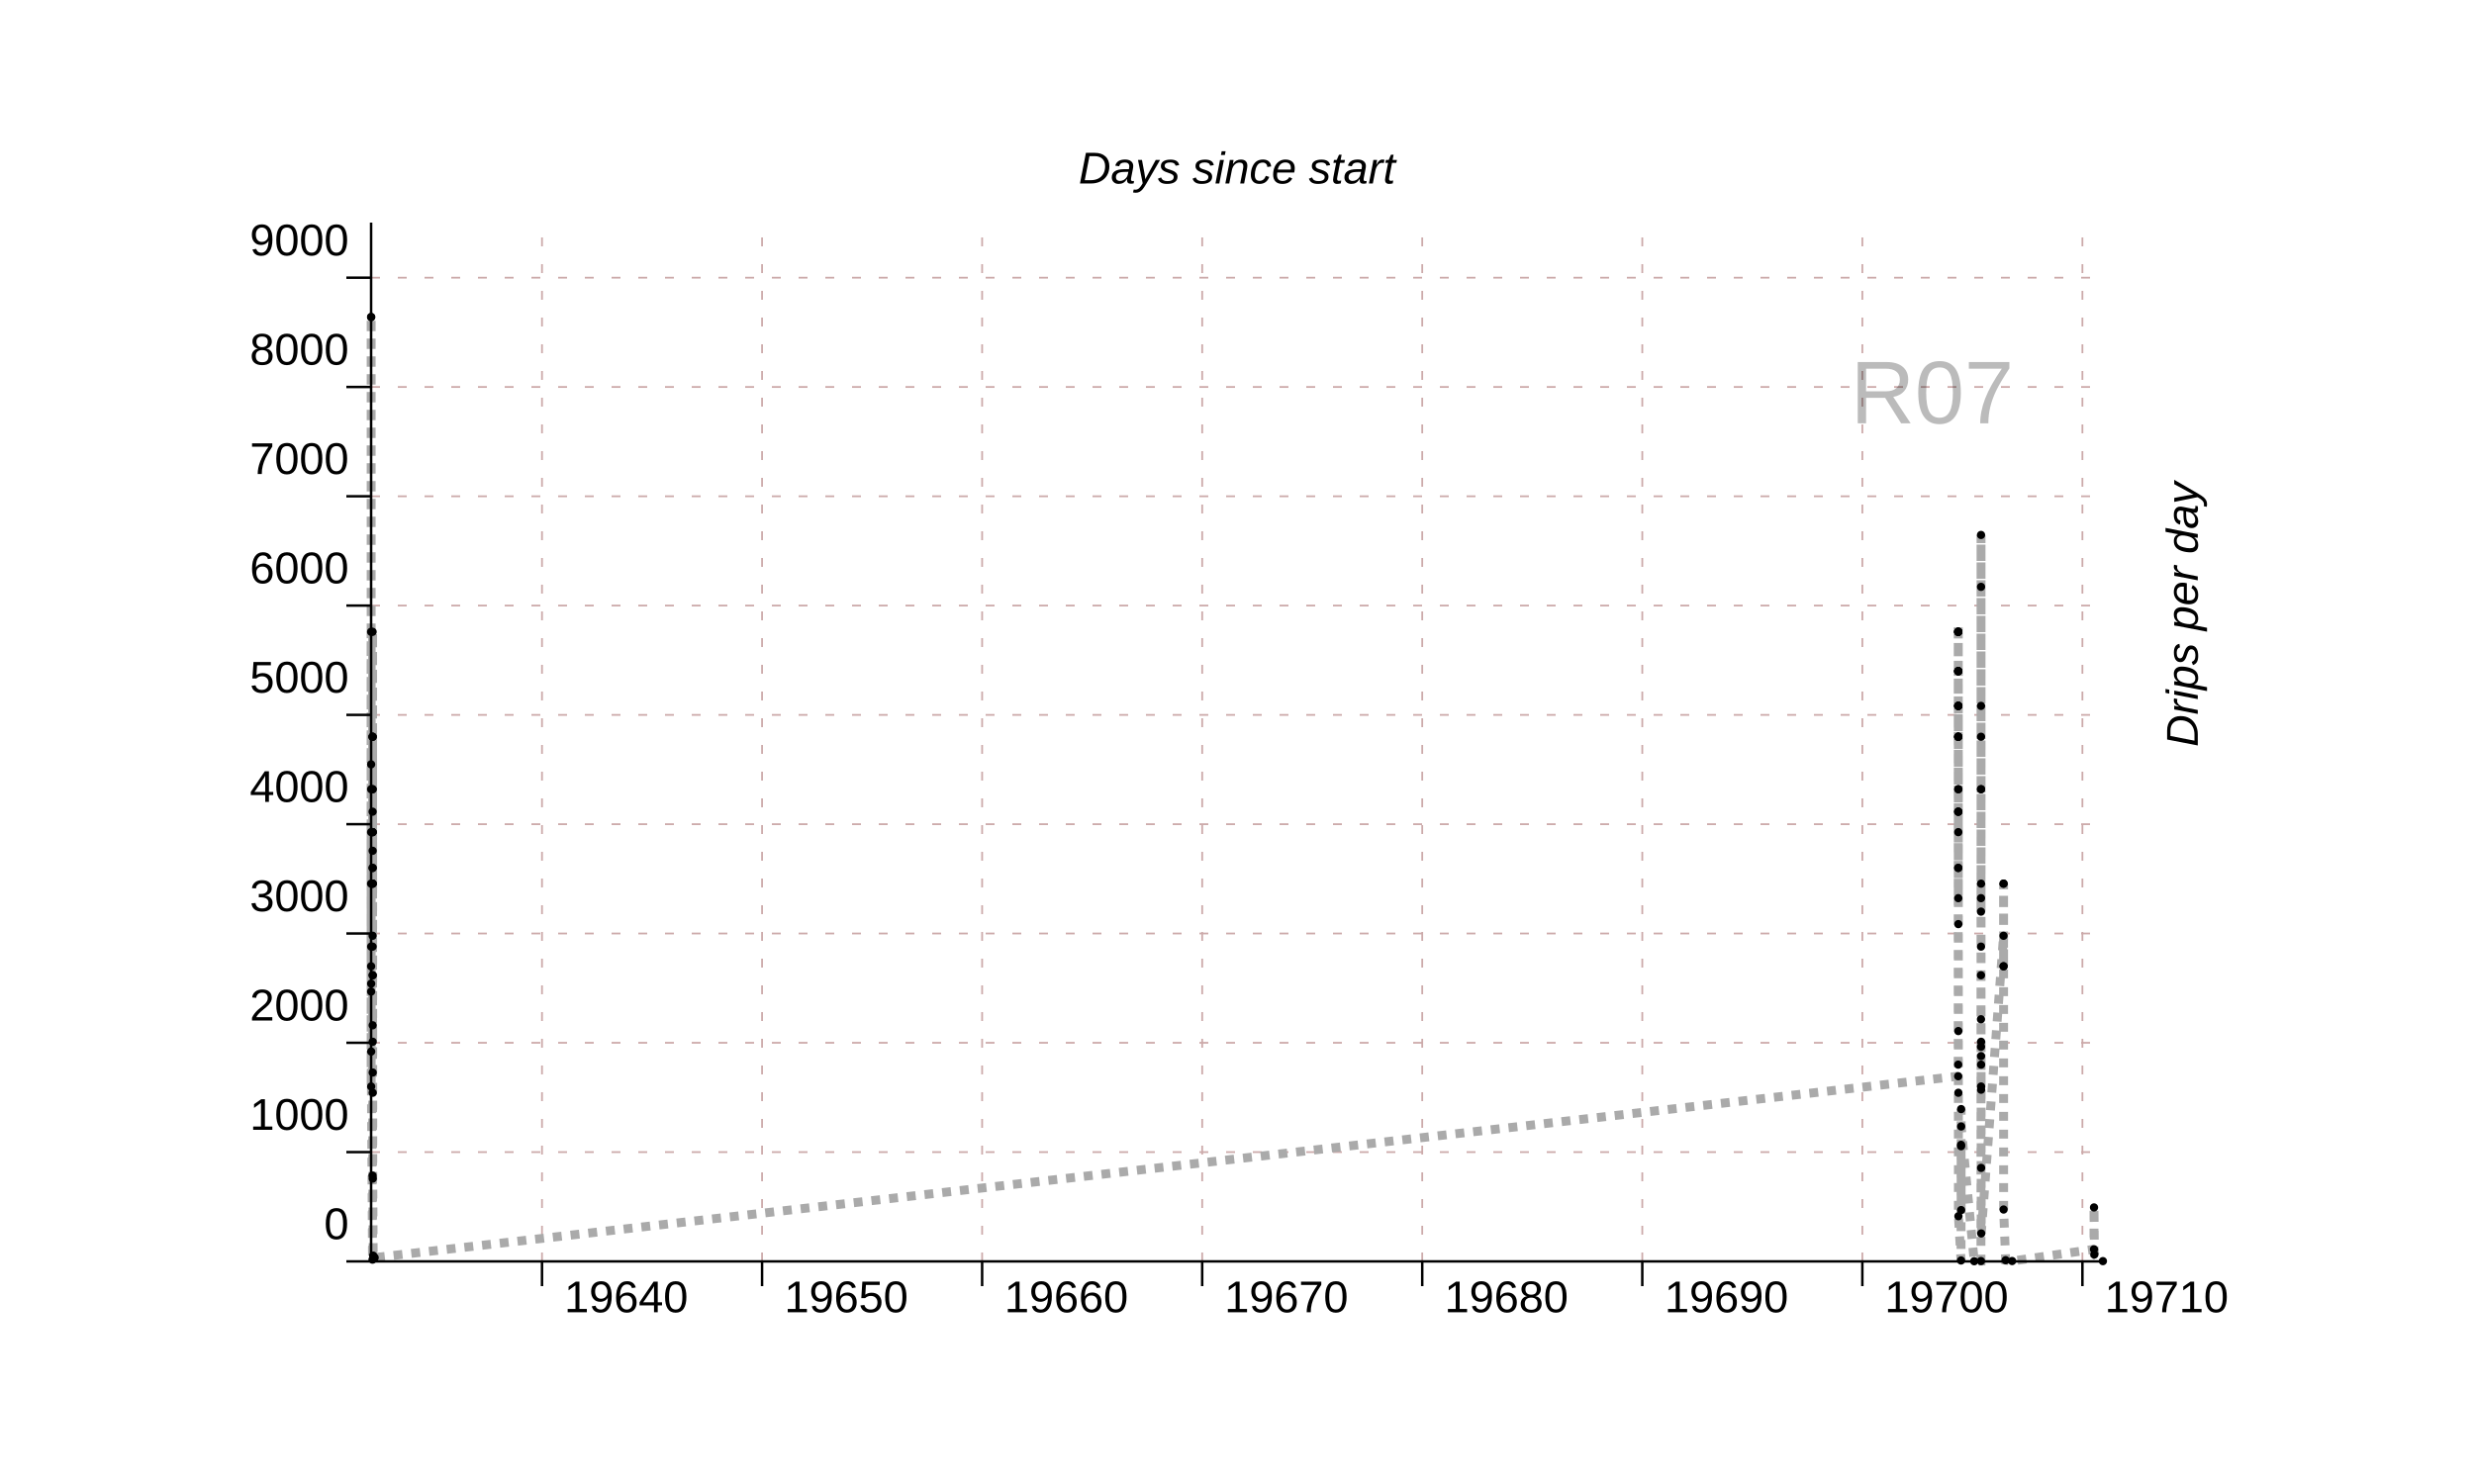
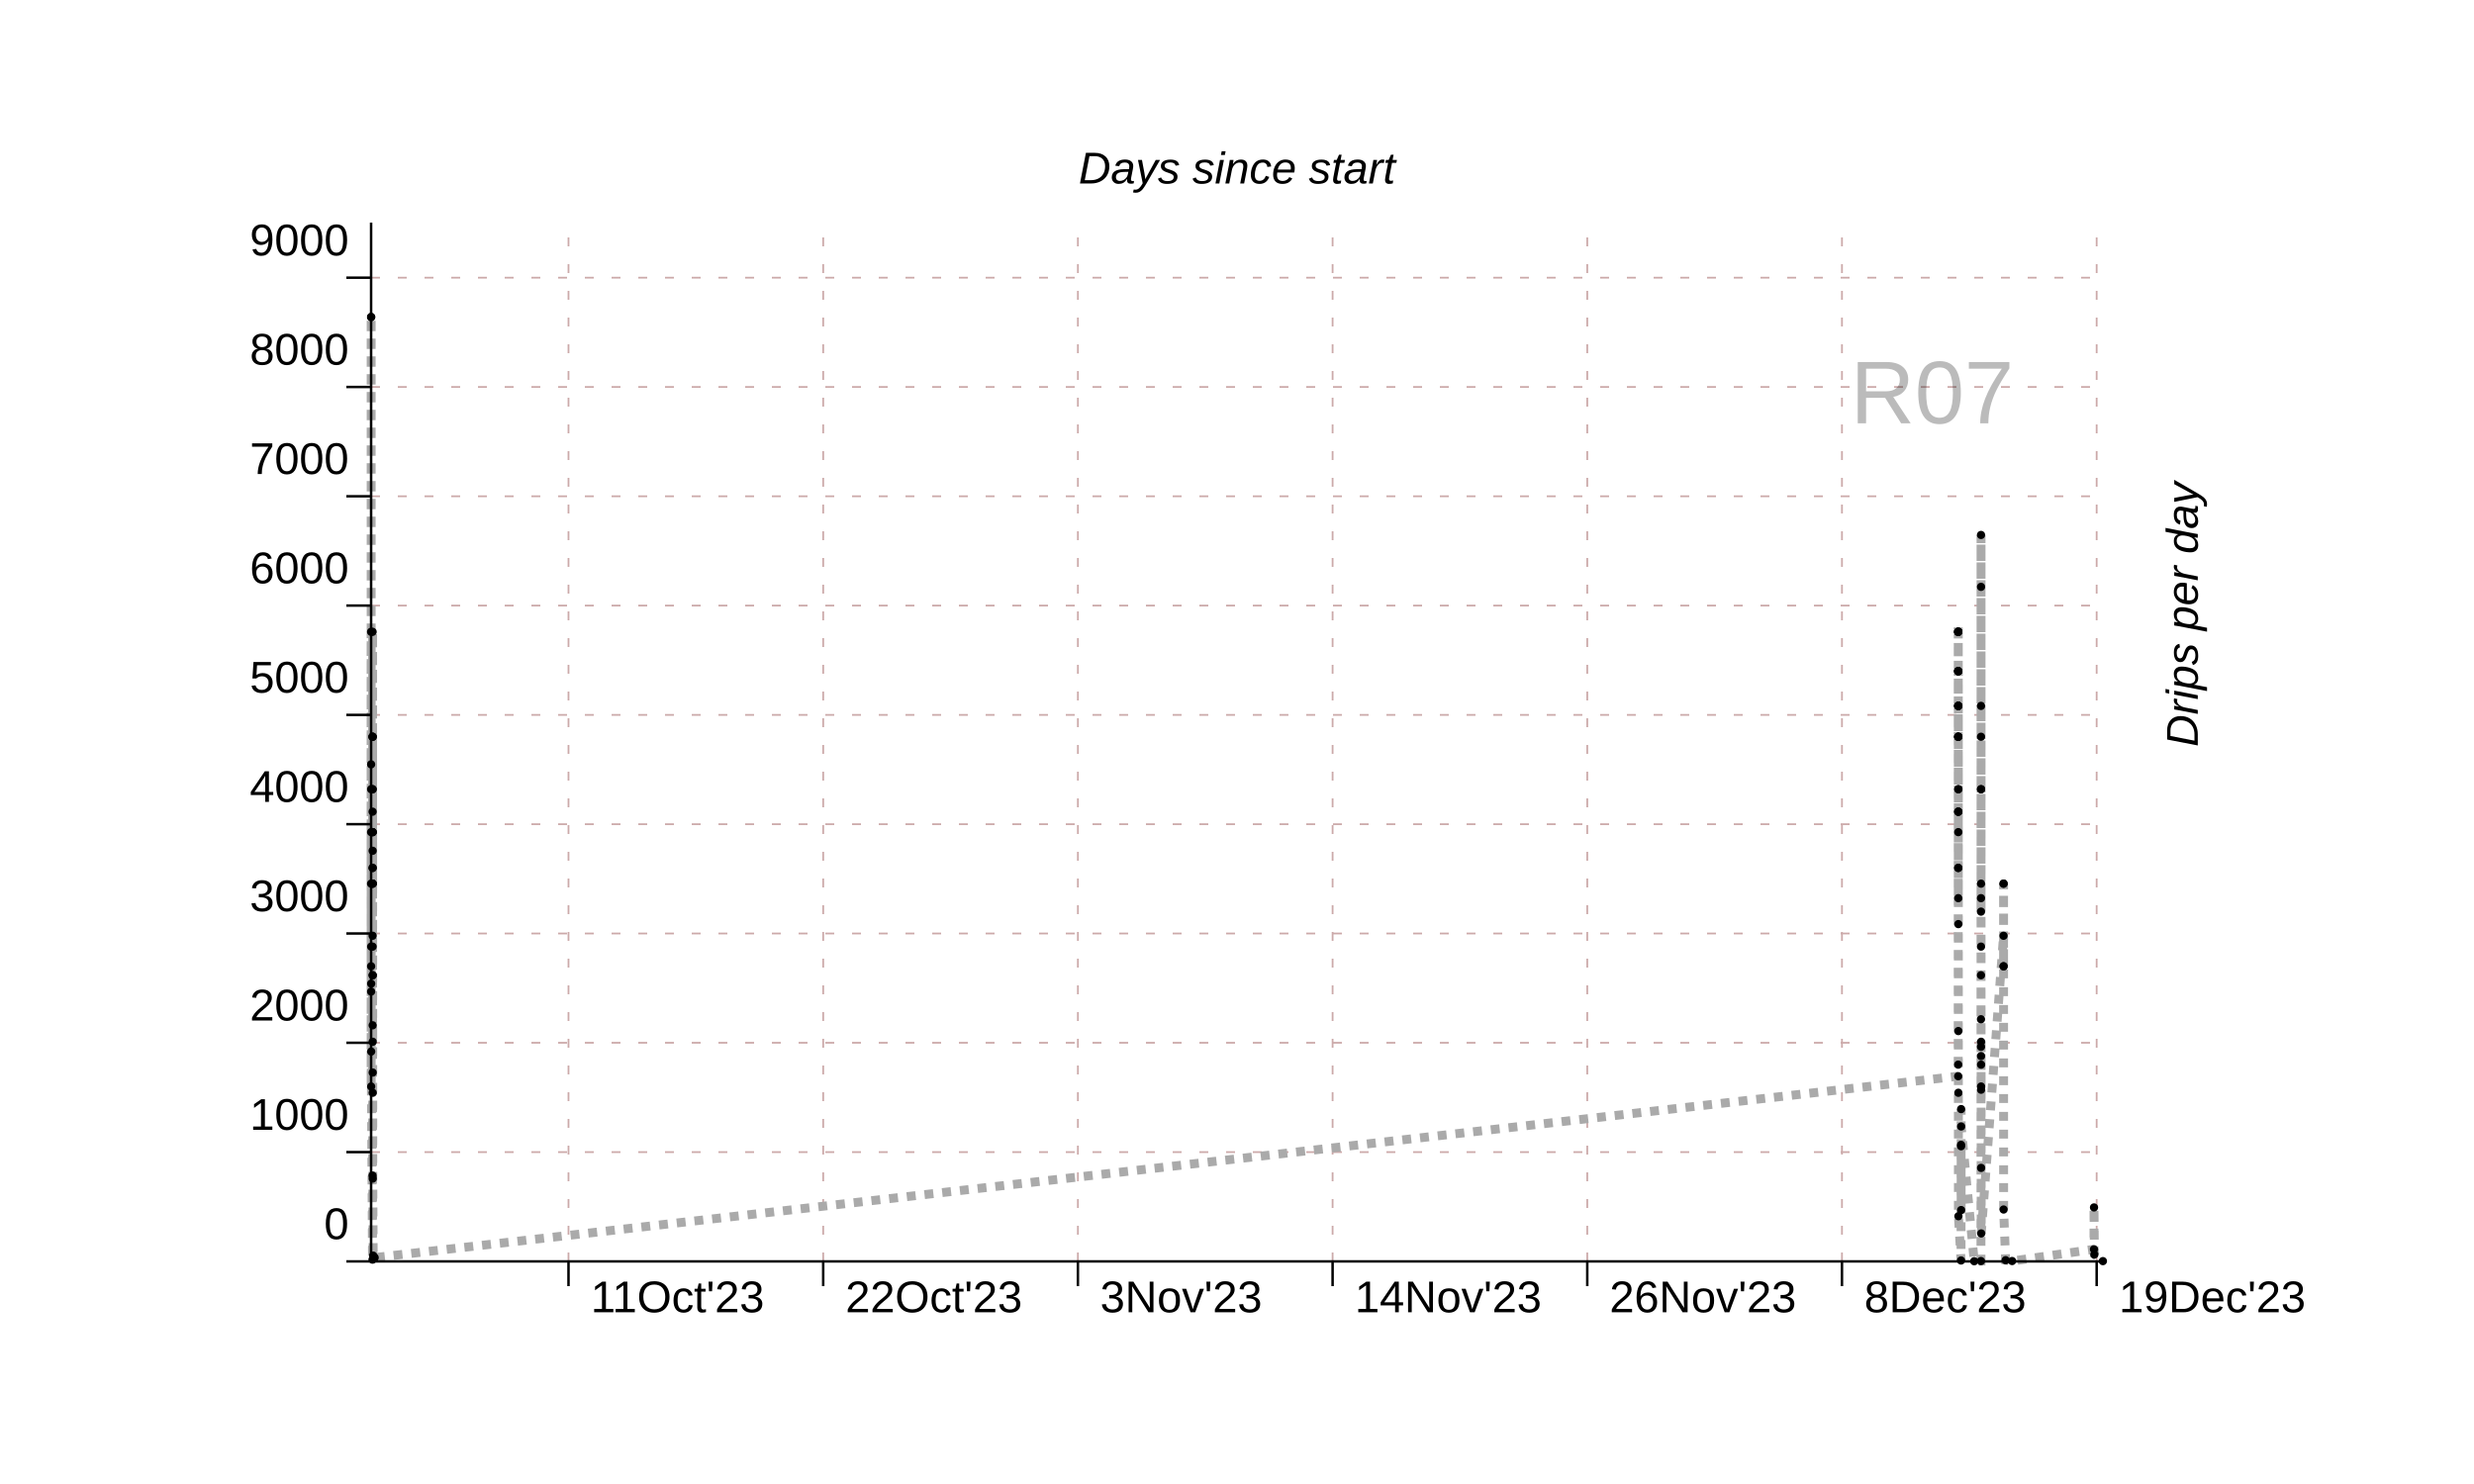
<svg xmlns="http://www.w3.org/2000/svg" version="1.1" viewBox="0 0 1000 600">
  <g>
    <g stroke-dasharray="3.6 7.2" stroke-width="0.72" stroke="#caa">
-       <line x1="219.08" x2="219.08" y1="510.00" y2="90.00" />
-       <line x1="308.03" x2="308.03" y1="510.00" y2="90.00" />
-       <line x1="396.98" x2="396.98" y1="510.00" y2="90.00" />
-       <line x1="485.93" x2="485.93" y1="510.00" y2="90.00" />
-       <line x1="574.87" x2="574.87" y1="510.00" y2="90.00" />
-       <line x1="663.82" x2="663.82" y1="510.00" y2="90.00" />
-       <line x1="752.77" x2="752.77" y1="510.00" y2="90.00" />
-       <line x1="841.72" x2="841.72" y1="510.00" y2="90.00" />
+       <line x1="229.79" x2="229.79" y1="510.00" y2="90.00" />
+       <line x1="332.74" x2="332.74" y1="510.00" y2="90.00" />
+       <line x1="435.69" x2="435.69" y1="510.00" y2="90.00" />
+       <line x1="538.64" x2="538.64" y1="510.00" y2="90.00" />
+       <line x1="641.58" x2="641.58" y1="510.00" y2="90.00" />
+       <line x1="744.53" x2="744.53" y1="510.00" y2="90.00" />
+       <line x1="847.48" x2="847.48" y1="510.00" y2="90.00" />
      <line x1="150.00" x2="850.00" y1="510.00" y2="510.00" />
      <line x1="150.00" x2="850.00" y1="465.81" y2="465.81" />
      <line x1="150.00" x2="850.00" y1="421.61" y2="421.61" />
      <line x1="150.00" x2="850.00" y1="377.42" y2="377.42" />
      <line x1="150.00" x2="850.00" y1="333.23" y2="333.23" />
      <line x1="150.00" x2="850.00" y1="289.04" y2="289.04" />
      <line x1="150.00" x2="850.00" y1="244.84" y2="244.84" />
      <line x1="150.00" x2="850.00" y1="200.65" y2="200.65" />
      <line x1="150.00" x2="850.00" y1="156.46" y2="156.46" />
      <line x1="150.00" x2="850.00" y1="112.27" y2="112.27" />
    </g>
    <g>
      <text dominant-baseline="hanging" dx="-36.0" dy="18.0" fill="#0004" font-family="Arial, sans-serif" font-size="36" stroke="none" text-anchor="end" x="850.00" y="128.18">R07</text>
    </g>
    <g>
      <text dominant-baseline="text-bottom" dy="-12.0" fill="black" font-family="Arial, sans-serif" font-size="18.0" font-style="italic" stroke="none" text-anchor="middle" x="500.00" y="90.00">Days since start</text>
    </g>
    <g>
      <text dominant-baseline="central" dx="12.0" dy="12.0" fill="black" font-family="Arial, sans-serif" font-size="18.0" font-style="italic" stroke="none" text-anchor="middle" text-orientation="sideways" writing-mode="vertical-lr" x="850.00" y="300.00">Drips per day</text>
    </g>
    <polyline fill="none" points="150.00,357.27 150.00,255.45 150.00,309.04 150.01,400.91 150.01,390.68 150.01,336.44 150.02,439.29 150.02,128.18 150.02,128.18 150.02,319.09 150.03,382.73 150.03,397.70 150.03,425.15 150.58,509.28 150.59,475.29 150.60,382.73 150.60,297.88 150.60,319.09 150.60,319.09 150.60,297.88 150.61,255.45 150.61,336.44 150.61,328.18 150.61,297.88 150.61,336.44 150.62,350.91 150.62,357.27 150.62,350.91 150.62,357.27 150.63,343.99 150.63,357.27 150.63,336.44 150.63,378.34 150.64,394.30 150.64,394.30 150.65,421.20 150.65,414.54 150.65,433.64 150.66,441.82 150.67,476.51 150.84,507.67 151.17,508.81 151.43,508.46 791.51,435.13 791.51,430.45 791.52,350.91 791.52,328.18 791.52,297.88 791.52,271.36 791.52,255.45 791.52,255.45 791.53,255.45 791.53,297.88 791.53,271.36 791.53,271.36 791.53,255.45 791.53,285.40 791.54,271.36 791.54,285.40 791.54,255.45 791.54,285.40 791.54,297.88 791.55,336.44 791.55,328.18 791.55,363.14 791.55,350.91 791.56,319.09 791.56,285.40 791.56,285.40 791.56,328.18 791.56,297.88 791.56,271.36 791.57,319.09 791.57,373.63 791.57,416.87 791.58,441.82 791.60,491.73 792.66,509.63 792.67,462.86 792.68,463.44 792.70,489.25 792.70,448.42 792.71,455.45 797.99,509.93 800.71,509.86 800.72,394.30 800.72,412.10 800.73,423.22 800.73,382.73 800.73,363.14 800.73,368.58 800.74,319.09 800.74,297.88 800.74,285.40 800.74,216.29 800.74,237.27 800.75,319.09 800.75,357.27 800.75,426.99 800.76,439.29 800.76,440.58 800.77,421.20 800.77,430.45 800.78,472.20 800.82,498.70 809.84,378.34 809.85,390.68 809.85,357.27 809.85,357.27 809.85,390.68 809.87,489.02 810.69,509.52 813.31,509.85 846.40,505.10 846.41,488.18 846.55,507.21 850.00,509.89" stroke-dasharray="3.6 3.6" stroke-width="3.6" stroke="#aaa" />
    <g>
      <circle cx="150.00" cy="357.27" r="1.667" />
      <circle cx="150.00" cy="255.45" r="1.667" />
      <circle cx="150.00" cy="309.04" r="1.667" />
      <circle cx="150.01" cy="400.91" r="1.667" />
      <circle cx="150.01" cy="390.68" r="1.667" />
      <circle cx="150.01" cy="336.44" r="1.667" />
      <circle cx="150.02" cy="439.29" r="1.667" />
      <circle cx="150.02" cy="128.18" r="1.667" />
      <circle cx="150.02" cy="128.18" r="1.667" />
      <circle cx="150.02" cy="319.09" r="1.667" />
      <circle cx="150.03" cy="382.73" r="1.667" />
      <circle cx="150.03" cy="397.70" r="1.667" />
      <circle cx="150.03" cy="425.15" r="1.667" />
      <circle cx="150.58" cy="509.28" r="1.667" />
      <circle cx="150.59" cy="475.29" r="1.667" />
      <circle cx="150.60" cy="382.73" r="1.667" />
      <circle cx="150.60" cy="297.88" r="1.667" />
      <circle cx="150.60" cy="319.09" r="1.667" />
      <circle cx="150.60" cy="319.09" r="1.667" />
      <circle cx="150.60" cy="297.88" r="1.667" />
      <circle cx="150.61" cy="255.45" r="1.667" />
      <circle cx="150.61" cy="336.44" r="1.667" />
      <circle cx="150.61" cy="328.18" r="1.667" />
      <circle cx="150.61" cy="297.88" r="1.667" />
      <circle cx="150.61" cy="336.44" r="1.667" />
      <circle cx="150.62" cy="350.91" r="1.667" />
      <circle cx="150.62" cy="357.27" r="1.667" />
      <circle cx="150.62" cy="350.91" r="1.667" />
      <circle cx="150.62" cy="357.27" r="1.667" />
      <circle cx="150.63" cy="343.99" r="1.667" />
      <circle cx="150.63" cy="357.27" r="1.667" />
      <circle cx="150.63" cy="336.44" r="1.667" />
      <circle cx="150.63" cy="378.34" r="1.667" />
      <circle cx="150.64" cy="394.30" r="1.667" />
      <circle cx="150.64" cy="394.30" r="1.667" />
      <circle cx="150.65" cy="421.20" r="1.667" />
      <circle cx="150.65" cy="414.54" r="1.667" />
      <circle cx="150.65" cy="433.64" r="1.667" />
      <circle cx="150.66" cy="441.82" r="1.667" />
      <circle cx="150.67" cy="476.51" r="1.667" />
      <circle cx="150.84" cy="507.67" r="1.667" />
      <circle cx="151.17" cy="508.81" r="1.667" />
      <circle cx="151.43" cy="508.46" r="1.667" />
      <circle cx="791.51" cy="435.13" r="1.667" />
      <circle cx="791.51" cy="430.45" r="1.667" />
      <circle cx="791.52" cy="350.91" r="1.667" />
      <circle cx="791.52" cy="328.18" r="1.667" />
      <circle cx="791.52" cy="297.88" r="1.667" />
      <circle cx="791.52" cy="271.36" r="1.667" />
      <circle cx="791.52" cy="255.45" r="1.667" />
      <circle cx="791.52" cy="255.45" r="1.667" />
      <circle cx="791.53" cy="255.45" r="1.667" />
      <circle cx="791.53" cy="297.88" r="1.667" />
      <circle cx="791.53" cy="271.36" r="1.667" />
      <circle cx="791.53" cy="271.36" r="1.667" />
      <circle cx="791.53" cy="255.45" r="1.667" />
      <circle cx="791.53" cy="285.40" r="1.667" />
      <circle cx="791.54" cy="271.36" r="1.667" />
      <circle cx="791.54" cy="285.40" r="1.667" />
      <circle cx="791.54" cy="255.45" r="1.667" />
      <circle cx="791.54" cy="285.40" r="1.667" />
      <circle cx="791.54" cy="297.88" r="1.667" />
      <circle cx="791.55" cy="336.44" r="1.667" />
      <circle cx="791.55" cy="328.18" r="1.667" />
      <circle cx="791.55" cy="363.14" r="1.667" />
      <circle cx="791.55" cy="350.91" r="1.667" />
      <circle cx="791.56" cy="319.09" r="1.667" />
      <circle cx="791.56" cy="285.40" r="1.667" />
      <circle cx="791.56" cy="285.40" r="1.667" />
      <circle cx="791.56" cy="328.18" r="1.667" />
      <circle cx="791.56" cy="297.88" r="1.667" />
      <circle cx="791.56" cy="271.36" r="1.667" />
      <circle cx="791.57" cy="319.09" r="1.667" />
      <circle cx="791.57" cy="373.63" r="1.667" />
      <circle cx="791.57" cy="416.87" r="1.667" />
      <circle cx="791.58" cy="441.82" r="1.667" />
      <circle cx="791.60" cy="491.73" r="1.667" />
      <circle cx="792.66" cy="509.63" r="1.667" />
      <circle cx="792.67" cy="462.86" r="1.667" />
      <circle cx="792.68" cy="463.44" r="1.667" />
      <circle cx="792.70" cy="489.25" r="1.667" />
      <circle cx="792.70" cy="448.42" r="1.667" />
      <circle cx="792.71" cy="455.45" r="1.667" />
      <circle cx="797.99" cy="509.93" r="1.667" />
      <circle cx="800.71" cy="509.86" r="1.667" />
      <circle cx="800.72" cy="394.30" r="1.667" />
      <circle cx="800.72" cy="412.10" r="1.667" />
      <circle cx="800.73" cy="423.22" r="1.667" />
      <circle cx="800.73" cy="382.73" r="1.667" />
      <circle cx="800.73" cy="363.14" r="1.667" />
      <circle cx="800.73" cy="368.58" r="1.667" />
      <circle cx="800.74" cy="319.09" r="1.667" />
      <circle cx="800.74" cy="297.88" r="1.667" />
      <circle cx="800.74" cy="285.40" r="1.667" />
      <circle cx="800.74" cy="216.29" r="1.667" />
      <circle cx="800.74" cy="237.27" r="1.667" />
      <circle cx="800.75" cy="319.09" r="1.667" />
      <circle cx="800.75" cy="357.27" r="1.667" />
      <circle cx="800.75" cy="426.99" r="1.667" />
      <circle cx="800.76" cy="439.29" r="1.667" />
      <circle cx="800.76" cy="440.58" r="1.667" />
      <circle cx="800.77" cy="421.20" r="1.667" />
      <circle cx="800.77" cy="430.45" r="1.667" />
      <circle cx="800.78" cy="472.20" r="1.667" />
      <circle cx="800.82" cy="498.70" r="1.667" />
      <circle cx="809.84" cy="378.34" r="1.667" />
      <circle cx="809.85" cy="390.68" r="1.667" />
      <circle cx="809.85" cy="357.27" r="1.667" />
      <circle cx="809.85" cy="357.27" r="1.667" />
      <circle cx="809.85" cy="390.68" r="1.667" />
      <circle cx="809.87" cy="489.02" r="1.667" />
      <circle cx="810.69" cy="509.52" r="1.667" />
      <circle cx="813.31" cy="509.85" r="1.667" />
      <circle cx="846.40" cy="505.10" r="1.667" />
      <circle cx="846.41" cy="488.18" r="1.667" />
      <circle cx="846.55" cy="507.21" r="1.667" />
      <circle cx="850.00" cy="509.89" r="1.667" />
    </g>
    <g stroke="black">
-       <line x1="219.08" x2="219.08" y1="510.00" y2="520.00" />
-       <line x1="308.03" x2="308.03" y1="510.00" y2="520.00" />
-       <line x1="396.98" x2="396.98" y1="510.00" y2="520.00" />
-       <line x1="485.93" x2="485.93" y1="510.00" y2="520.00" />
-       <line x1="574.87" x2="574.87" y1="510.00" y2="520.00" />
-       <line x1="663.82" x2="663.82" y1="510.00" y2="520.00" />
-       <line x1="752.77" x2="752.77" y1="510.00" y2="520.00" />
-       <line x1="841.72" x2="841.72" y1="510.00" y2="520.00" />
+       <line x1="229.79" x2="229.79" y1="510.00" y2="520.00" />
+       <line x1="332.74" x2="332.74" y1="510.00" y2="520.00" />
+       <line x1="435.69" x2="435.69" y1="510.00" y2="520.00" />
+       <line x1="538.64" x2="538.64" y1="510.00" y2="520.00" />
+       <line x1="641.58" x2="641.58" y1="510.00" y2="520.00" />
+       <line x1="744.53" x2="744.53" y1="510.00" y2="520.00" />
+       <line x1="847.48" x2="847.48" y1="510.00" y2="520.00" />
      <g fill="black" font-family="Arial, sans-serif" font-size="18.0" stroke="none" text-anchor="start" transform="translate(9.0 0.0)">
-         <text x="219.08" y="530.57">19640</text>
-         <text x="308.03" y="530.57">19650</text>
-         <text x="396.98" y="530.57">19660</text>
-         <text x="485.93" y="530.57">19670</text>
-         <text x="574.87" y="530.57">19680</text>
-         <text x="663.82" y="530.57">19690</text>
-         <text x="752.77" y="530.57">19700</text>
-         <text x="841.72" y="530.57">19710</text>
+         <text x="229.79" y="530.57">11Oct'23</text>
+         <text x="332.74" y="530.57">22Oct'23</text>
+         <text x="435.69" y="530.57">3Nov'23</text>
+         <text x="538.64" y="530.57">14Nov'23</text>
+         <text x="641.58" y="530.57">26Nov'23</text>
+         <text x="744.53" y="530.57">8Dec'23</text>
+         <text x="847.48" y="530.57">19Dec'23</text>
      </g>
      <line x1="150.00" x2="850.00" y1="510.00" y2="510.00" />
    </g>
    <g stroke="black">
      <line x1="150.00" x2="140.00" y1="510.00" y2="510.00" />
      <line x1="150.00" x2="140.00" y1="465.81" y2="465.81" />
      <line x1="150.00" x2="140.00" y1="421.61" y2="421.61" />
      <line x1="150.00" x2="140.00" y1="377.42" y2="377.42" />
      <line x1="150.00" x2="140.00" y1="333.23" y2="333.23" />
      <line x1="150.00" x2="140.00" y1="289.04" y2="289.04" />
      <line x1="150.00" x2="140.00" y1="244.84" y2="244.84" />
      <line x1="150.00" x2="140.00" y1="200.65" y2="200.65" />
      <line x1="150.00" x2="140.00" y1="156.46" y2="156.46" />
      <line x1="150.00" x2="140.00" y1="112.27" y2="112.27" />
      <g fill="black" font-family="Arial, sans-serif" font-size="18.0" stroke="none" text-anchor="end">
        <text x="141.00" y="501.00">0</text>
        <text x="141.00" y="456.81">1000</text>
        <text x="141.00" y="412.61">2000</text>
        <text x="141.00" y="368.42">3000</text>
        <text x="141.00" y="324.23">4000</text>
        <text x="141.00" y="280.04">5000</text>
        <text x="141.00" y="235.84">6000</text>
        <text x="141.00" y="191.65">7000</text>
        <text x="141.00" y="147.46">8000</text>
        <text x="141.00" y="103.27">9000</text>
      </g>
      <line x1="150.00" x2="150.00" y1="510.00" y2="90.00" />
    </g>
  </g>
</svg>
